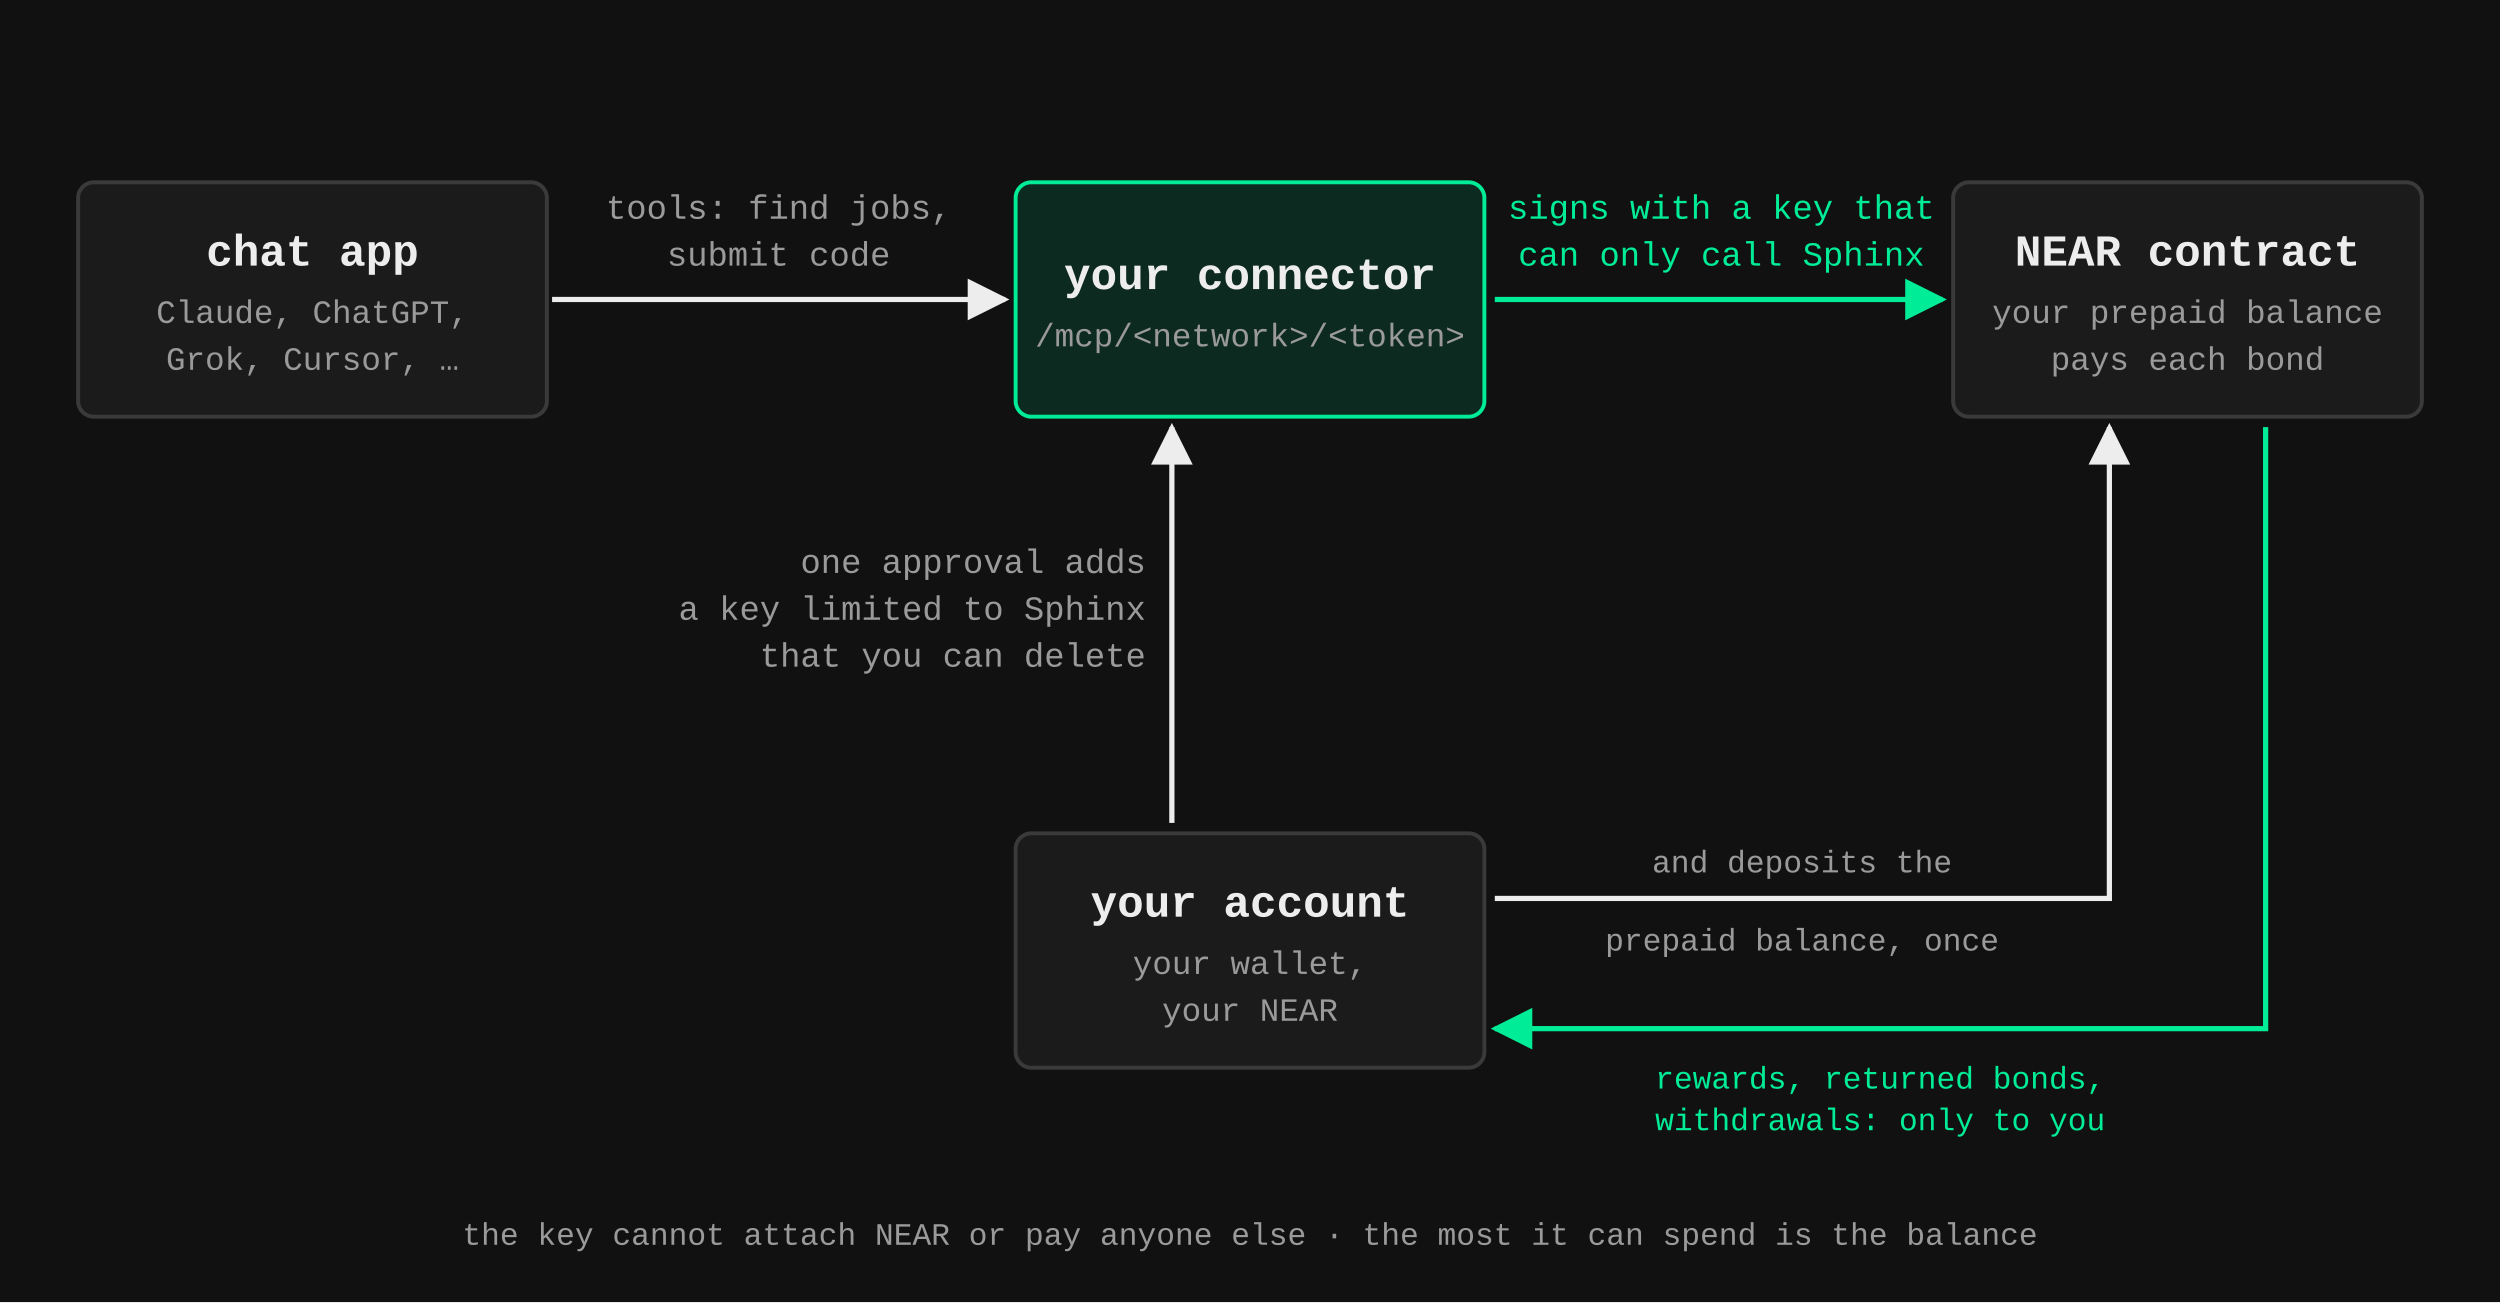
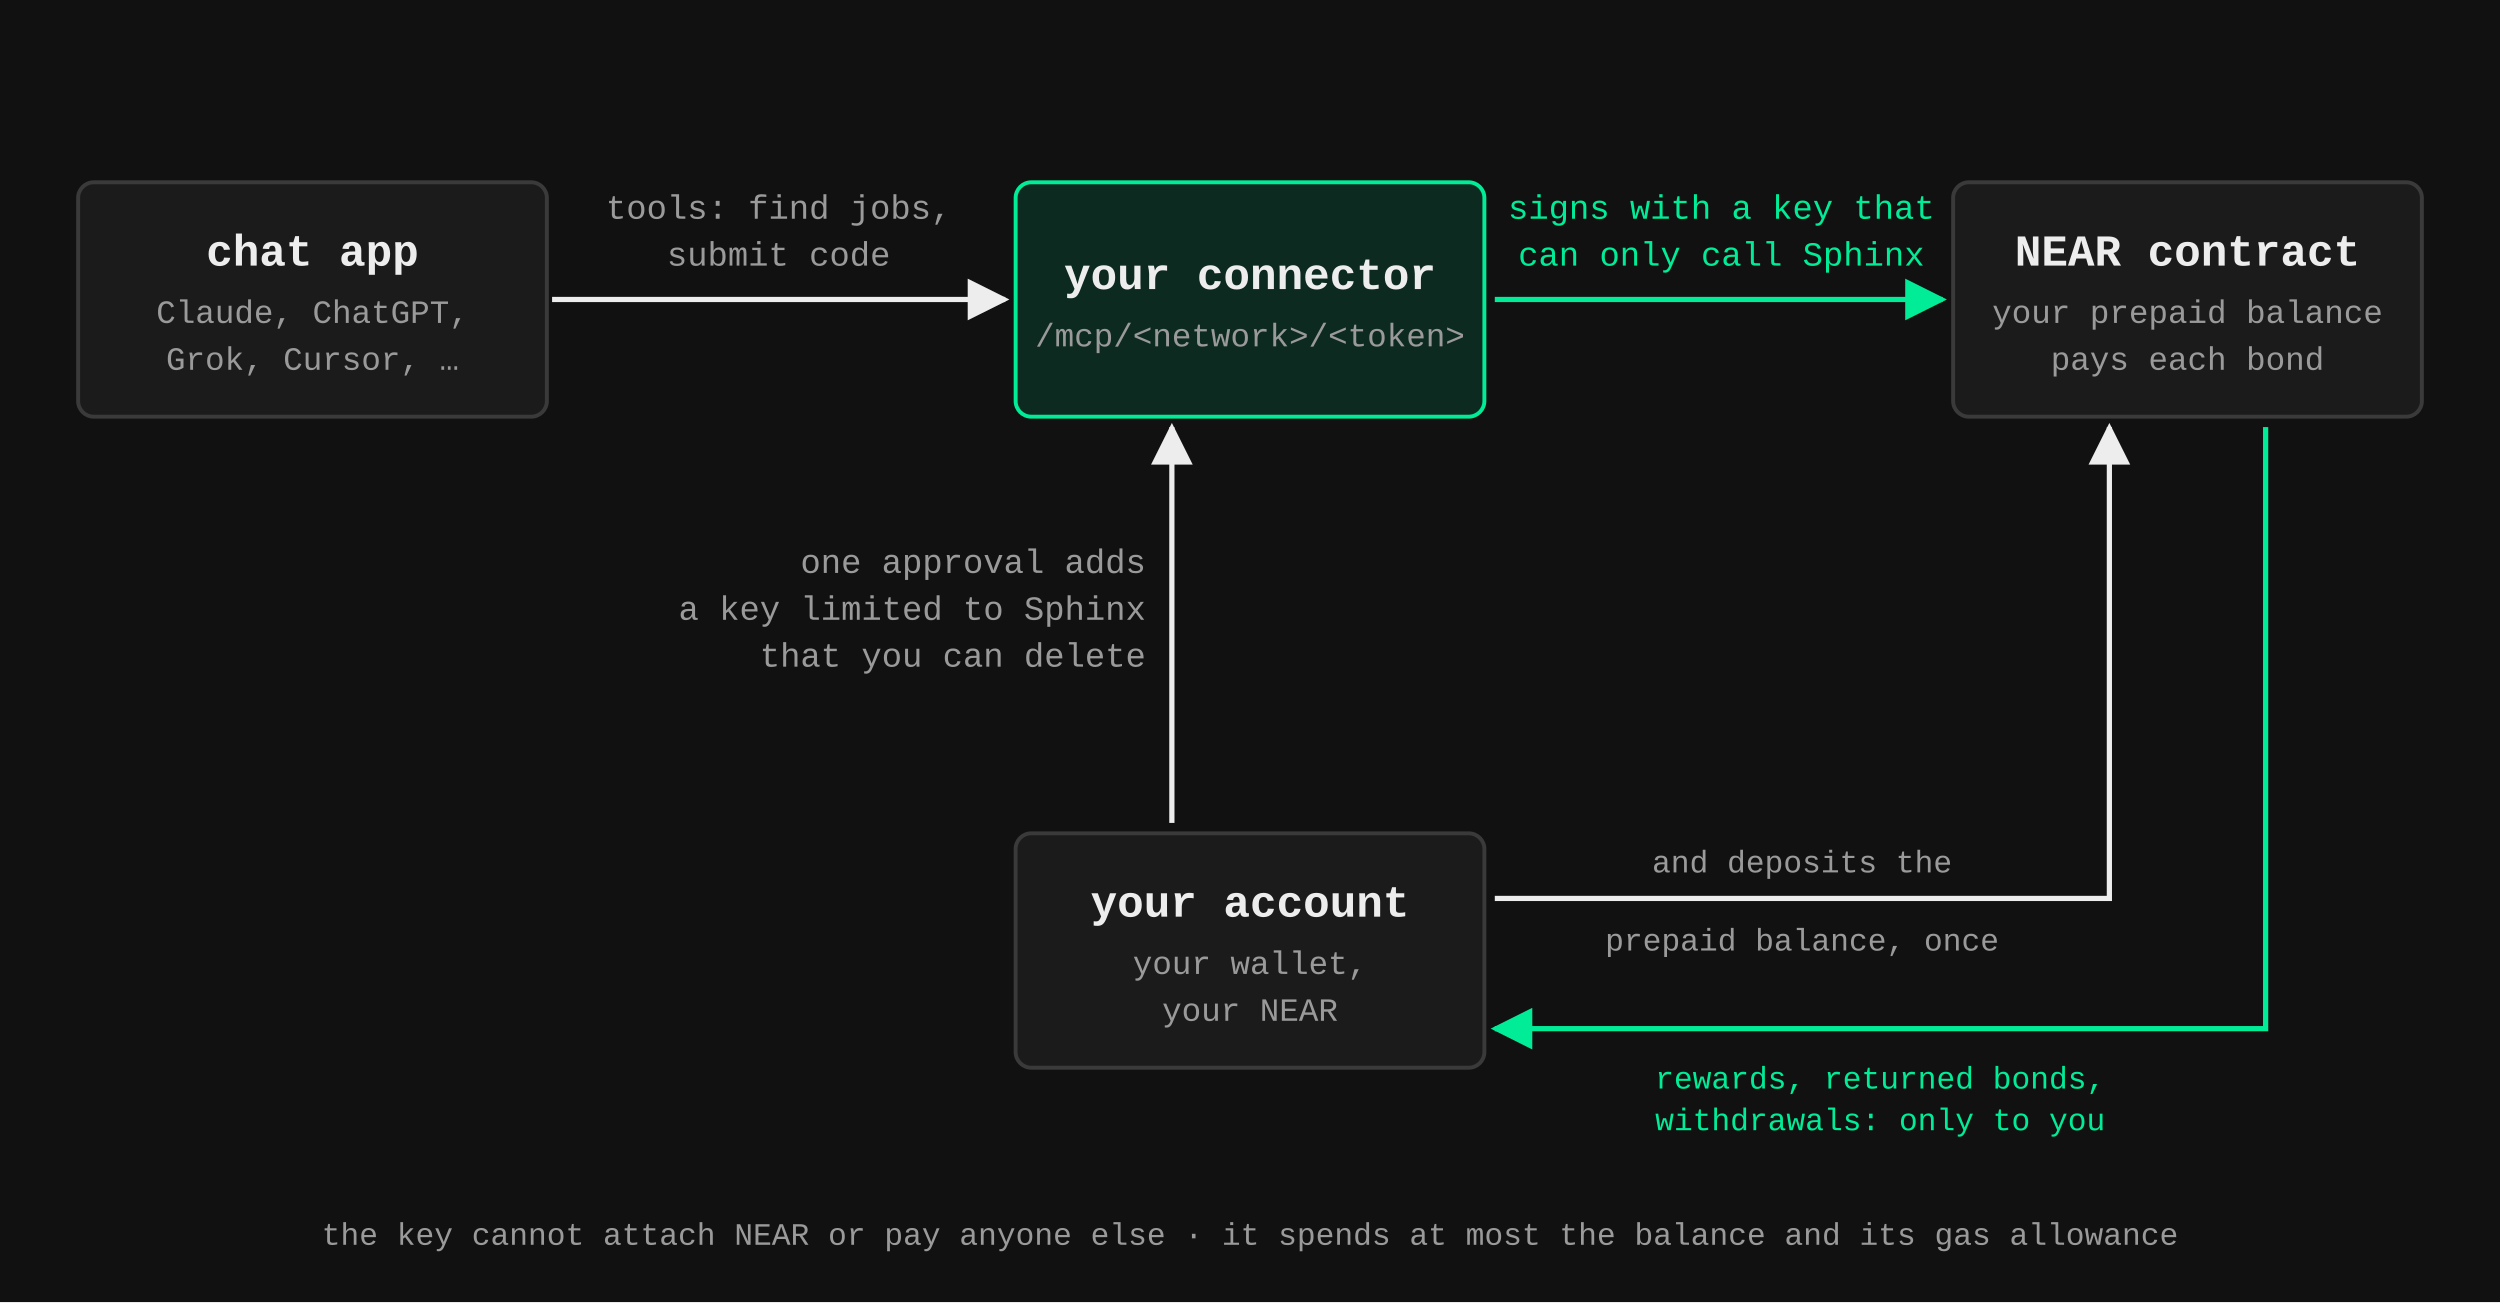
<svg xmlns="http://www.w3.org/2000/svg" viewBox="0 0 960 500" width="960" height="500" font-family="ui-monospace, SFMono-Regular, Menlo, Consolas, 'Liberation Mono', monospace" role="img" aria-label="How a connector works: in one wallet approval, your account adds a key that can only call Sphinx and deposits a prepaid balance into the contract. Your chat app talks to your connector address, and the connector signs with that limited key, so bonds come from the prepaid balance. Rewards, returned bonds and withdrawals go back to your own account only. Deleting the key in your wallet stops the connector">
  <defs>
    <marker id="a-ink" viewBox="0 0 10 10" refX="9" refY="5" markerWidth="8" markerHeight="8" orient="auto-start-reverse">
      <path d="M0,0 L10,5 L0,10 z" fill="#ededed" />
    </marker>
    <marker id="a-acc" viewBox="0 0 10 10" refX="9" refY="5" markerWidth="8" markerHeight="8" orient="auto-start-reverse">
      <path d="M0,0 L10,5 L0,10 z" fill="#00EC97" />
    </marker>
    <marker id="a-mute" viewBox="0 0 10 10" refX="9" refY="5" markerWidth="8" markerHeight="8" orient="auto-start-reverse">
      <path d="M0,0 L10,5 L0,10 z" fill="#9a9a9a" />
    </marker>
  </defs>
  <rect width="960" height="500" fill="#111111" />
  <rect x="30" y="70" width="180" height="90" rx="6" fill="#1b1b1b" stroke="#3a3a3a" stroke-width="1.5" />
  <text x="120.0" y="102.0" text-anchor="middle" font-size="17" font-weight="700" fill="#ededed">chat app</text>
  <text x="120.0" y="124.0" text-anchor="middle" font-size="12.5" fill="#9a9a9a">Claude, ChatGPT,</text>
  <text x="120.0" y="142.0" text-anchor="middle" font-size="12.5" fill="#9a9a9a">Grok, Cursor, …</text>
  <rect x="390" y="70" width="180" height="90" rx="6" fill="#0d2a20" stroke="#00EC97" stroke-width="1.5" />
  <text x="480.0" y="111.0" text-anchor="middle" font-size="17" font-weight="700" fill="#ededed">your connector</text>
  <text x="480.0" y="133.0" text-anchor="middle" font-size="12.5" fill="#9a9a9a">/mcp/&lt;network&gt;/&lt;token&gt;</text>
  <rect x="750" y="70" width="180" height="90" rx="6" fill="#1b1b1b" stroke="#3a3a3a" stroke-width="1.5" />
  <text x="840.0" y="102.0" text-anchor="middle" font-size="17" font-weight="700" fill="#ededed">NEAR contract</text>
  <text x="840.0" y="124.0" text-anchor="middle" font-size="12.5" fill="#9a9a9a">your prepaid balance</text>
  <text x="840.0" y="142.0" text-anchor="middle" font-size="12.5" fill="#9a9a9a">pays each bond</text>
  <rect x="390" y="320" width="180" height="90" rx="6" fill="#1b1b1b" stroke="#3a3a3a" stroke-width="1.5" />
  <text x="480.0" y="352.0" text-anchor="middle" font-size="17" font-weight="700" fill="#ededed">your account</text>
  <text x="480.0" y="374.0" text-anchor="middle" font-size="12.5" fill="#9a9a9a">your wallet,</text>
  <text x="480.0" y="392.0" text-anchor="middle" font-size="12.5" fill="#9a9a9a">your NEAR</text>
  <line x1="212" y1="115" x2="386" y2="115" stroke="#ededed" stroke-width="2" marker-end="url(#a-ink)" />
  <text x="299" y="84" text-anchor="middle" font-size="13" fill="#9a9a9a">tools: find jobs,</text>
  <text x="299" y="102" text-anchor="middle" font-size="13" fill="#9a9a9a">submit code</text>
  <line x1="574" y1="115" x2="746" y2="115" stroke="#00EC97" stroke-width="2" marker-end="url(#a-acc)" />
  <text x="661" y="84" text-anchor="middle" font-size="13" fill="#00EC97">signs with a key that</text>
  <text x="661" y="102" text-anchor="middle" font-size="13" fill="#00EC97">can only call Sphinx</text>
  <line x1="450" y1="316" x2="450" y2="164" stroke="#ededed" stroke-width="2" marker-end="url(#a-ink)" />
  <text x="440" y="220" text-anchor="end" font-size="13" fill="#9a9a9a">one approval adds</text>
  <text x="440" y="238" text-anchor="end" font-size="13" fill="#9a9a9a">a key limited to Sphinx</text>
  <text x="440" y="256" text-anchor="end" font-size="13" fill="#9a9a9a">that you can delete</text>
  <polyline points="574,345 810,345 810,164" fill="none" stroke="#ededed" stroke-width="2" marker-end="url(#a-ink)" />
  <text x="692" y="335" text-anchor="middle" font-size="12" fill="#9a9a9a">and deposits the</text>
  <text x="692" y="365" text-anchor="middle" font-size="12" fill="#9a9a9a">prepaid balance, once</text>
  <polyline points="870,164 870,395 574,395" fill="none" stroke="#00EC97" stroke-width="2" marker-end="url(#a-acc)" />
  <text x="722" y="418" text-anchor="middle" font-size="12" fill="#00EC97">rewards, returned bonds,</text>
  <text x="722" y="434" text-anchor="middle" font-size="12" fill="#00EC97">withdrawals: only to you</text>
-   <text x="480" y="478" text-anchor="middle" font-size="12" fill="#9a9a9a">the key cannot attach NEAR or pay anyone else · the most it can spend is the balance</text>
+   <text x="480" y="478" text-anchor="middle" font-size="12" fill="#9a9a9a">the key cannot attach NEAR or pay anyone else · it spends at most the balance and its gas allowance</text>
</svg>
